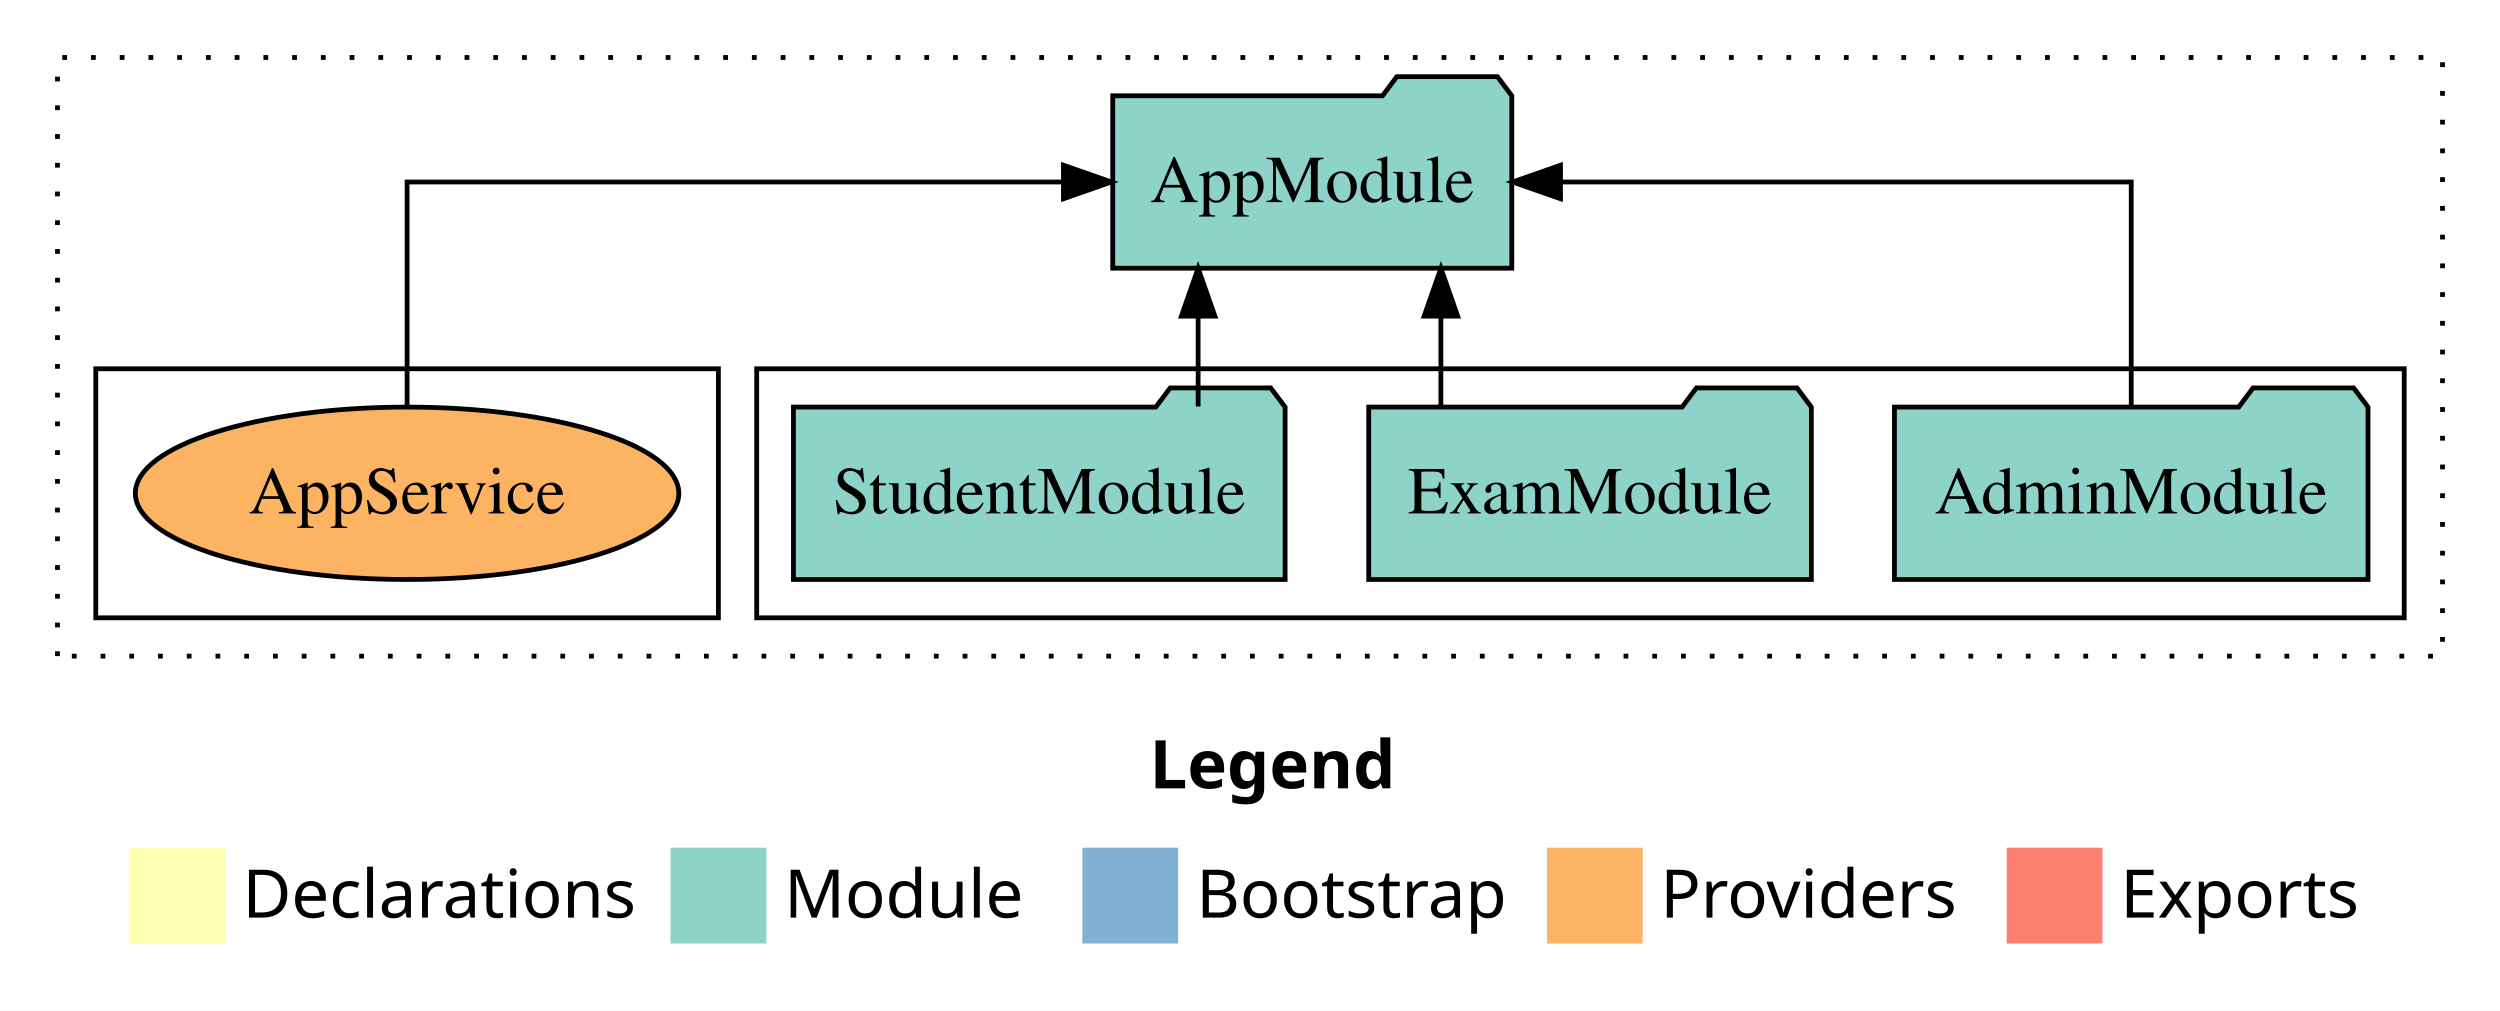
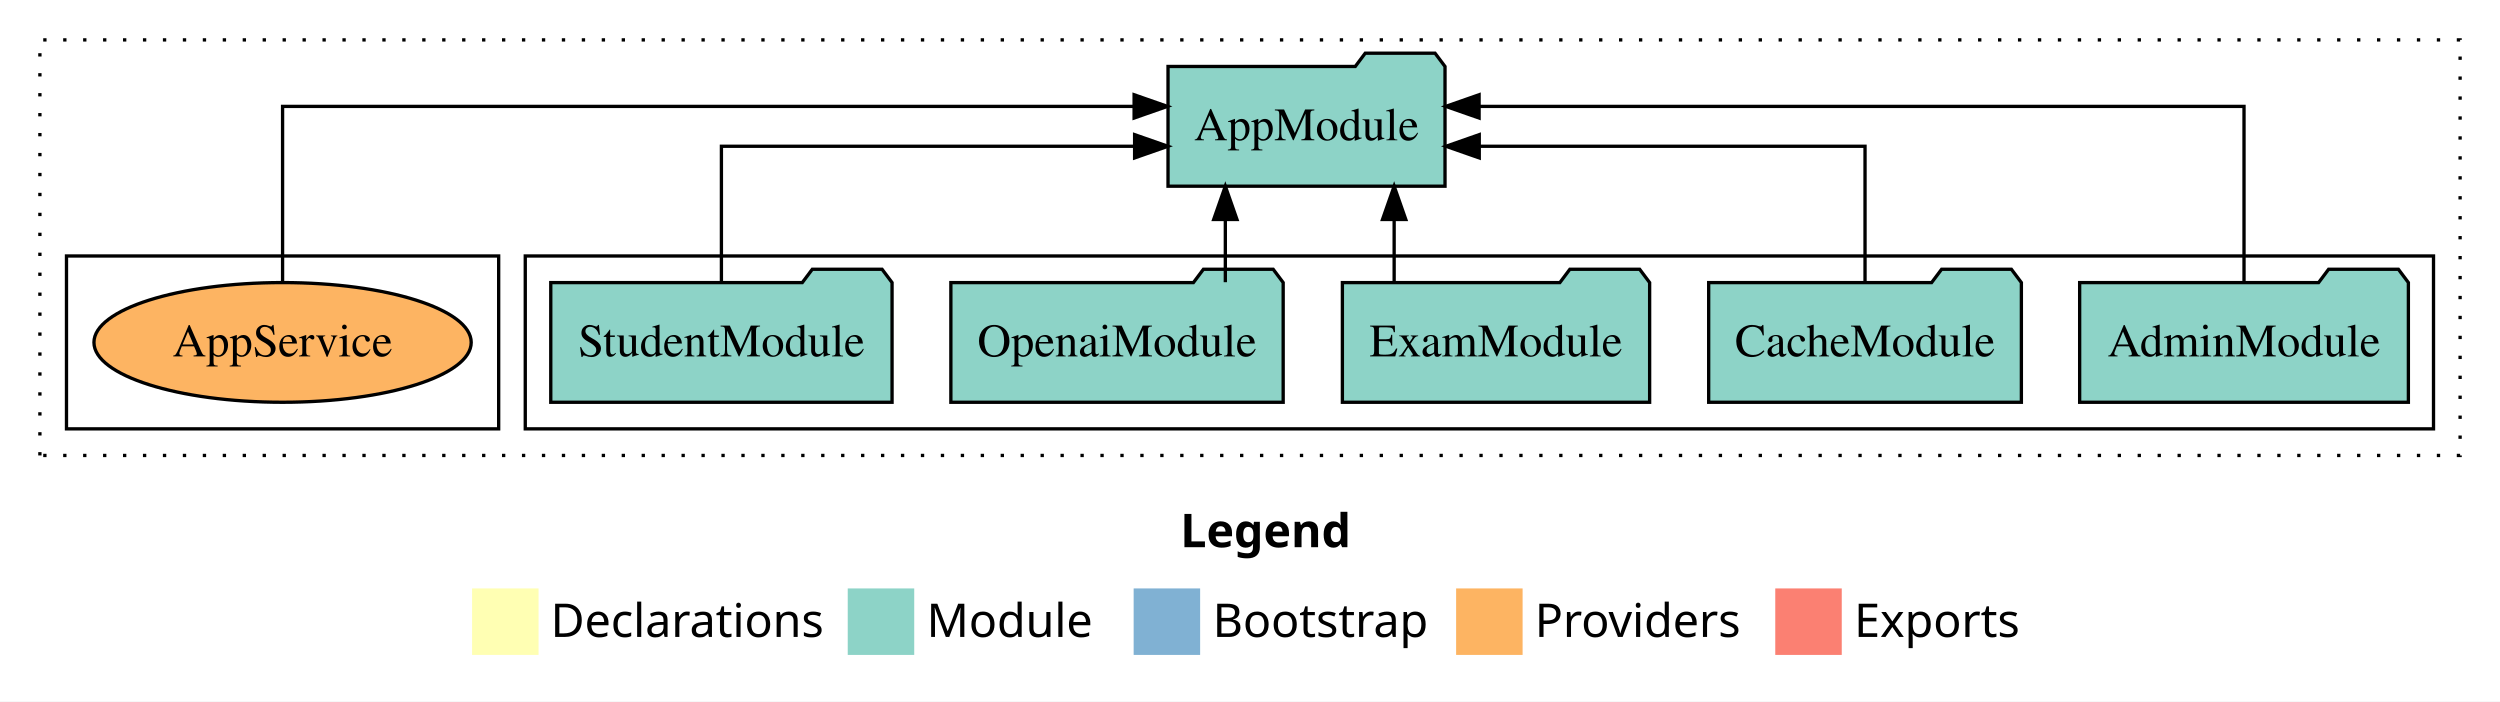
- <svg xmlns="http://www.w3.org/2000/svg" width="522pt" height="211pt" viewBox="0.00 0.00 522.00 211.00">
+ <svg xmlns="http://www.w3.org/2000/svg" width="752pt" height="211pt" viewBox="0.00 0.00 752.00 211.00">
  <g id="graph0" class="graph" transform="scale(1 1) rotate(0) translate(4 207)">
-     <polygon fill="white" stroke="transparent" points="-4,4 -4,-207 518,-207 518,4 -4,4" />
-     <text text-anchor="start" x="236.01" y="-42.4" font-family="Times-12" font-weight="bold" font-size="14.00">Legend</text>
-     <polygon fill="#ffffb3" stroke="transparent" points="23,-10 23,-30 43,-30 43,-10 23,-10" />
-     <text text-anchor="start" x="46.63" y="-15.4" font-family="Times-12" font-size="14.00">  Declarations</text>
-     <polygon fill="#8dd3c7" stroke="transparent" points="136,-10 136,-30 156,-30 156,-10 136,-10" />
-     <text text-anchor="start" x="159.73" y="-15.4" font-family="Times-12" font-size="14.00">  Module</text>
-     <polygon fill="#80b1d3" stroke="transparent" points="222,-10 222,-30 242,-30 242,-10 222,-10" />
-     <text text-anchor="start" x="245.78" y="-15.4" font-family="Times-12" font-size="14.00">  Bootstrap</text>
-     <polygon fill="#fdb462" stroke="transparent" points="319,-10 319,-30 339,-30 339,-10 319,-10" />
-     <text text-anchor="start" x="342.67" y="-15.4" font-family="Times-12" font-size="14.00">  Providers</text>
-     <polygon fill="#fb8072" stroke="transparent" points="415,-10 415,-30 435,-30 435,-10 415,-10" />
-     <text text-anchor="start" x="438.73" y="-15.4" font-family="Times-12" font-size="14.00">  Exports</text>
+     <polygon fill="white" stroke="transparent" points="-4,4 -4,-207 748,-207 748,4 -4,4" />
+     <text text-anchor="start" x="351.01" y="-42.4" font-family="Times-12" font-weight="bold" font-size="14.00">Legend</text>
+     <polygon fill="#ffffb3" stroke="transparent" points="138,-10 138,-30 158,-30 158,-10 138,-10" />
+     <text text-anchor="start" x="161.63" y="-15.4" font-family="Times-12" font-size="14.00">  Declarations</text>
+     <polygon fill="#8dd3c7" stroke="transparent" points="251,-10 251,-30 271,-30 271,-10 251,-10" />
+     <text text-anchor="start" x="274.73" y="-15.4" font-family="Times-12" font-size="14.00">  Module</text>
+     <polygon fill="#80b1d3" stroke="transparent" points="337,-10 337,-30 357,-30 357,-10 337,-10" />
+     <text text-anchor="start" x="360.78" y="-15.4" font-family="Times-12" font-size="14.00">  Bootstrap</text>
+     <polygon fill="#fdb462" stroke="transparent" points="434,-10 434,-30 454,-30 454,-10 434,-10" />
+     <text text-anchor="start" x="457.67" y="-15.4" font-family="Times-12" font-size="14.00">  Providers</text>
+     <polygon fill="#fb8072" stroke="transparent" points="530,-10 530,-30 550,-30 550,-10 530,-10" />
+     <text text-anchor="start" x="553.73" y="-15.4" font-family="Times-12" font-size="14.00">  Exports</text>
    <g id="clust1" class="cluster">
-       <polygon fill="none" stroke="black" stroke-dasharray="1,5" points="8,-70 8,-195 506,-195 506,-70 8,-70" />
+       <polygon fill="none" stroke="black" stroke-dasharray="1,5" points="8,-70 8,-195 736,-195 736,-70 8,-70" />
    </g>
    <g id="clust3" class="cluster">
-       <polygon fill="none" stroke="black" points="154,-78 154,-130 498,-130 498,-78 154,-78" />
+       <polygon fill="none" stroke="black" points="154,-78 154,-130 728,-130 728,-78 154,-78" />
    </g>
    <g id="clust6" class="cluster">
      <polygon fill="none" stroke="black" points="16,-78 16,-130 146,-130 146,-78 16,-78" />
    </g>
    <g id="node1" class="node">
-       <polygon fill="#8dd3c7" stroke="black" points="490.44,-122 487.44,-126 466.44,-126 463.44,-122 391.56,-122 391.56,-86 490.44,-86 490.44,-122" />
-       <text text-anchor="middle" x="441" y="-99.8" font-family="Times,serif" font-size="14.00">AdminModule</text>
+       <polygon fill="#8dd3c7" stroke="black" points="720.44,-122 717.44,-126 696.44,-126 693.44,-122 621.56,-122 621.56,-86 720.44,-86 720.44,-122" />
+       <text text-anchor="middle" x="671" y="-99.8" font-family="Times,serif" font-size="14.00">AdminModule</text>
+     </g>
+     <g id="node6" class="node">
+       <polygon fill="#8dd3c7" stroke="black" points="430.66,-187 427.66,-191 406.66,-191 403.66,-187 347.34,-187 347.34,-151 430.66,-151 430.66,-187" />
+       <text text-anchor="middle" x="389" y="-164.8" font-family="Times,serif" font-size="14.00">AppModule</text>
+     </g>
+     <g id="edge1" class="edge">
+       <path fill="none" stroke="black" d="M671,-122.28C671,-143.32 671,-175 671,-175 671,-175 440.91,-175 440.91,-175" />
+       <polygon fill="black" stroke="black" points="440.91,-171.5 430.91,-175 440.91,-178.5 440.91,-171.5" />
+     </g>
+     <g id="node2" class="node">
+       <polygon fill="#8dd3c7" stroke="black" points="604.03,-122 601.03,-126 580.03,-126 577.03,-122 509.97,-122 509.97,-86 604.03,-86 604.03,-122" />
+       <text text-anchor="middle" x="557" y="-99.8" font-family="Times,serif" font-size="14.00">CacheModule</text>
+     </g>
+     <g id="edge2" class="edge">
+       <path fill="none" stroke="black" d="M557,-122.02C557,-139.37 557,-163 557,-163 557,-163 440.96,-163 440.96,-163" />
+       <polygon fill="black" stroke="black" points="440.96,-159.5 430.96,-163 440.96,-166.5 440.96,-159.5" />
+     </g>
+     <g id="node3" class="node">
+       <polygon fill="#8dd3c7" stroke="black" points="492.21,-122 489.21,-126 468.21,-126 465.21,-122 399.79,-122 399.79,-86 492.21,-86 492.21,-122" />
+       <text text-anchor="middle" x="446" y="-99.8" font-family="Times,serif" font-size="14.00">ExamModule</text>
+     </g>
+     <g id="edge3" class="edge">
+       <path fill="none" stroke="black" d="M415.36,-122.11C415.36,-122.11 415.36,-140.99 415.36,-140.99" />
+       <polygon fill="black" stroke="black" points="411.86,-140.99 415.36,-150.99 418.86,-140.99 411.86,-140.99" />
    </g>
    <g id="node4" class="node">
-       <polygon fill="#8dd3c7" stroke="black" points="311.66,-187 308.66,-191 287.66,-191 284.66,-187 228.34,-187 228.34,-151 311.66,-151 311.66,-187" />
-       <text text-anchor="middle" x="270" y="-164.8" font-family="Times,serif" font-size="14.00">AppModule</text>
+       <polygon fill="#8dd3c7" stroke="black" points="381.98,-122 378.98,-126 357.98,-126 354.98,-122 282.02,-122 282.02,-86 381.98,-86 381.98,-122" />
+       <text text-anchor="middle" x="332" y="-99.8" font-family="Times,serif" font-size="14.00">OpenaiModule</text>
    </g>
-     <g id="edge1" class="edge">
-       <path fill="none" stroke="black" d="M441,-122.11C441,-141.34 441,-169 441,-169 441,-169 321.83,-169 321.83,-169" />
-       <polygon fill="black" stroke="black" points="321.83,-165.5 311.83,-169 321.83,-172.5 321.83,-165.5" />
+     <g id="edge4" class="edge">
+       <path fill="none" stroke="black" d="M364.58,-122.11C364.58,-122.11 364.58,-140.99 364.58,-140.99" />
+       <polygon fill="black" stroke="black" points="361.08,-140.99 364.58,-150.99 368.08,-140.99 361.08,-140.99" />
    </g>
-     <g id="node2" class="node">
-       <polygon fill="#8dd3c7" stroke="black" points="374.21,-122 371.21,-126 350.21,-126 347.21,-122 281.79,-122 281.79,-86 374.21,-86 374.21,-122" />
-       <text text-anchor="middle" x="328" y="-99.8" font-family="Times,serif" font-size="14.00">ExamModule</text>
-     </g>
-     <g id="edge2" class="edge">
-       <path fill="none" stroke="black" d="M296.86,-122.11C296.86,-122.11 296.86,-140.99 296.86,-140.99" />
-       <polygon fill="black" stroke="black" points="293.36,-140.99 296.86,-150.99 300.36,-140.99 293.36,-140.99" />
-     </g>
-     <g id="node3" class="node">
+     <g id="node5" class="node">
      <polygon fill="#8dd3c7" stroke="black" points="264.33,-122 261.33,-126 240.33,-126 237.33,-122 161.67,-122 161.67,-86 264.33,-86 264.33,-122" />
      <text text-anchor="middle" x="213" y="-99.8" font-family="Times,serif" font-size="14.00">StudentModule</text>
    </g>
-     <g id="edge3" class="edge">
-       <path fill="none" stroke="black" d="M246.17,-122.11C246.17,-122.11 246.17,-140.99 246.17,-140.99" />
-       <polygon fill="black" stroke="black" points="242.67,-140.99 246.17,-150.99 249.67,-140.99 242.67,-140.99" />
+     <g id="edge5" class="edge">
+       <path fill="none" stroke="black" d="M213,-122.02C213,-139.37 213,-163 213,-163 213,-163 337.29,-163 337.29,-163" />
+       <polygon fill="black" stroke="black" points="337.29,-166.5 347.29,-163 337.29,-159.5 337.29,-166.5" />
    </g>
-     <g id="node5" class="node">
+     <g id="node7" class="node">
      <ellipse fill="#fdb462" stroke="black" cx="81" cy="-104" rx="56.74" ry="18" />
      <text text-anchor="middle" x="81" y="-99.8" font-family="Times,serif" font-size="14.00">AppService</text>
    </g>
-     <g id="edge4" class="edge">
-       <path fill="none" stroke="black" d="M81,-122.11C81,-141.34 81,-169 81,-169 81,-169 218.05,-169 218.05,-169" />
-       <polygon fill="black" stroke="black" points="218.05,-172.5 228.05,-169 218.05,-165.5 218.05,-172.5" />
+     <g id="edge6" class="edge">
+       <path fill="none" stroke="black" d="M81,-122.28C81,-143.32 81,-175 81,-175 81,-175 337.14,-175 337.14,-175" />
+       <polygon fill="black" stroke="black" points="337.14,-178.5 347.14,-175 337.14,-171.5 337.14,-178.5" />
    </g>
  </g>
</svg>
